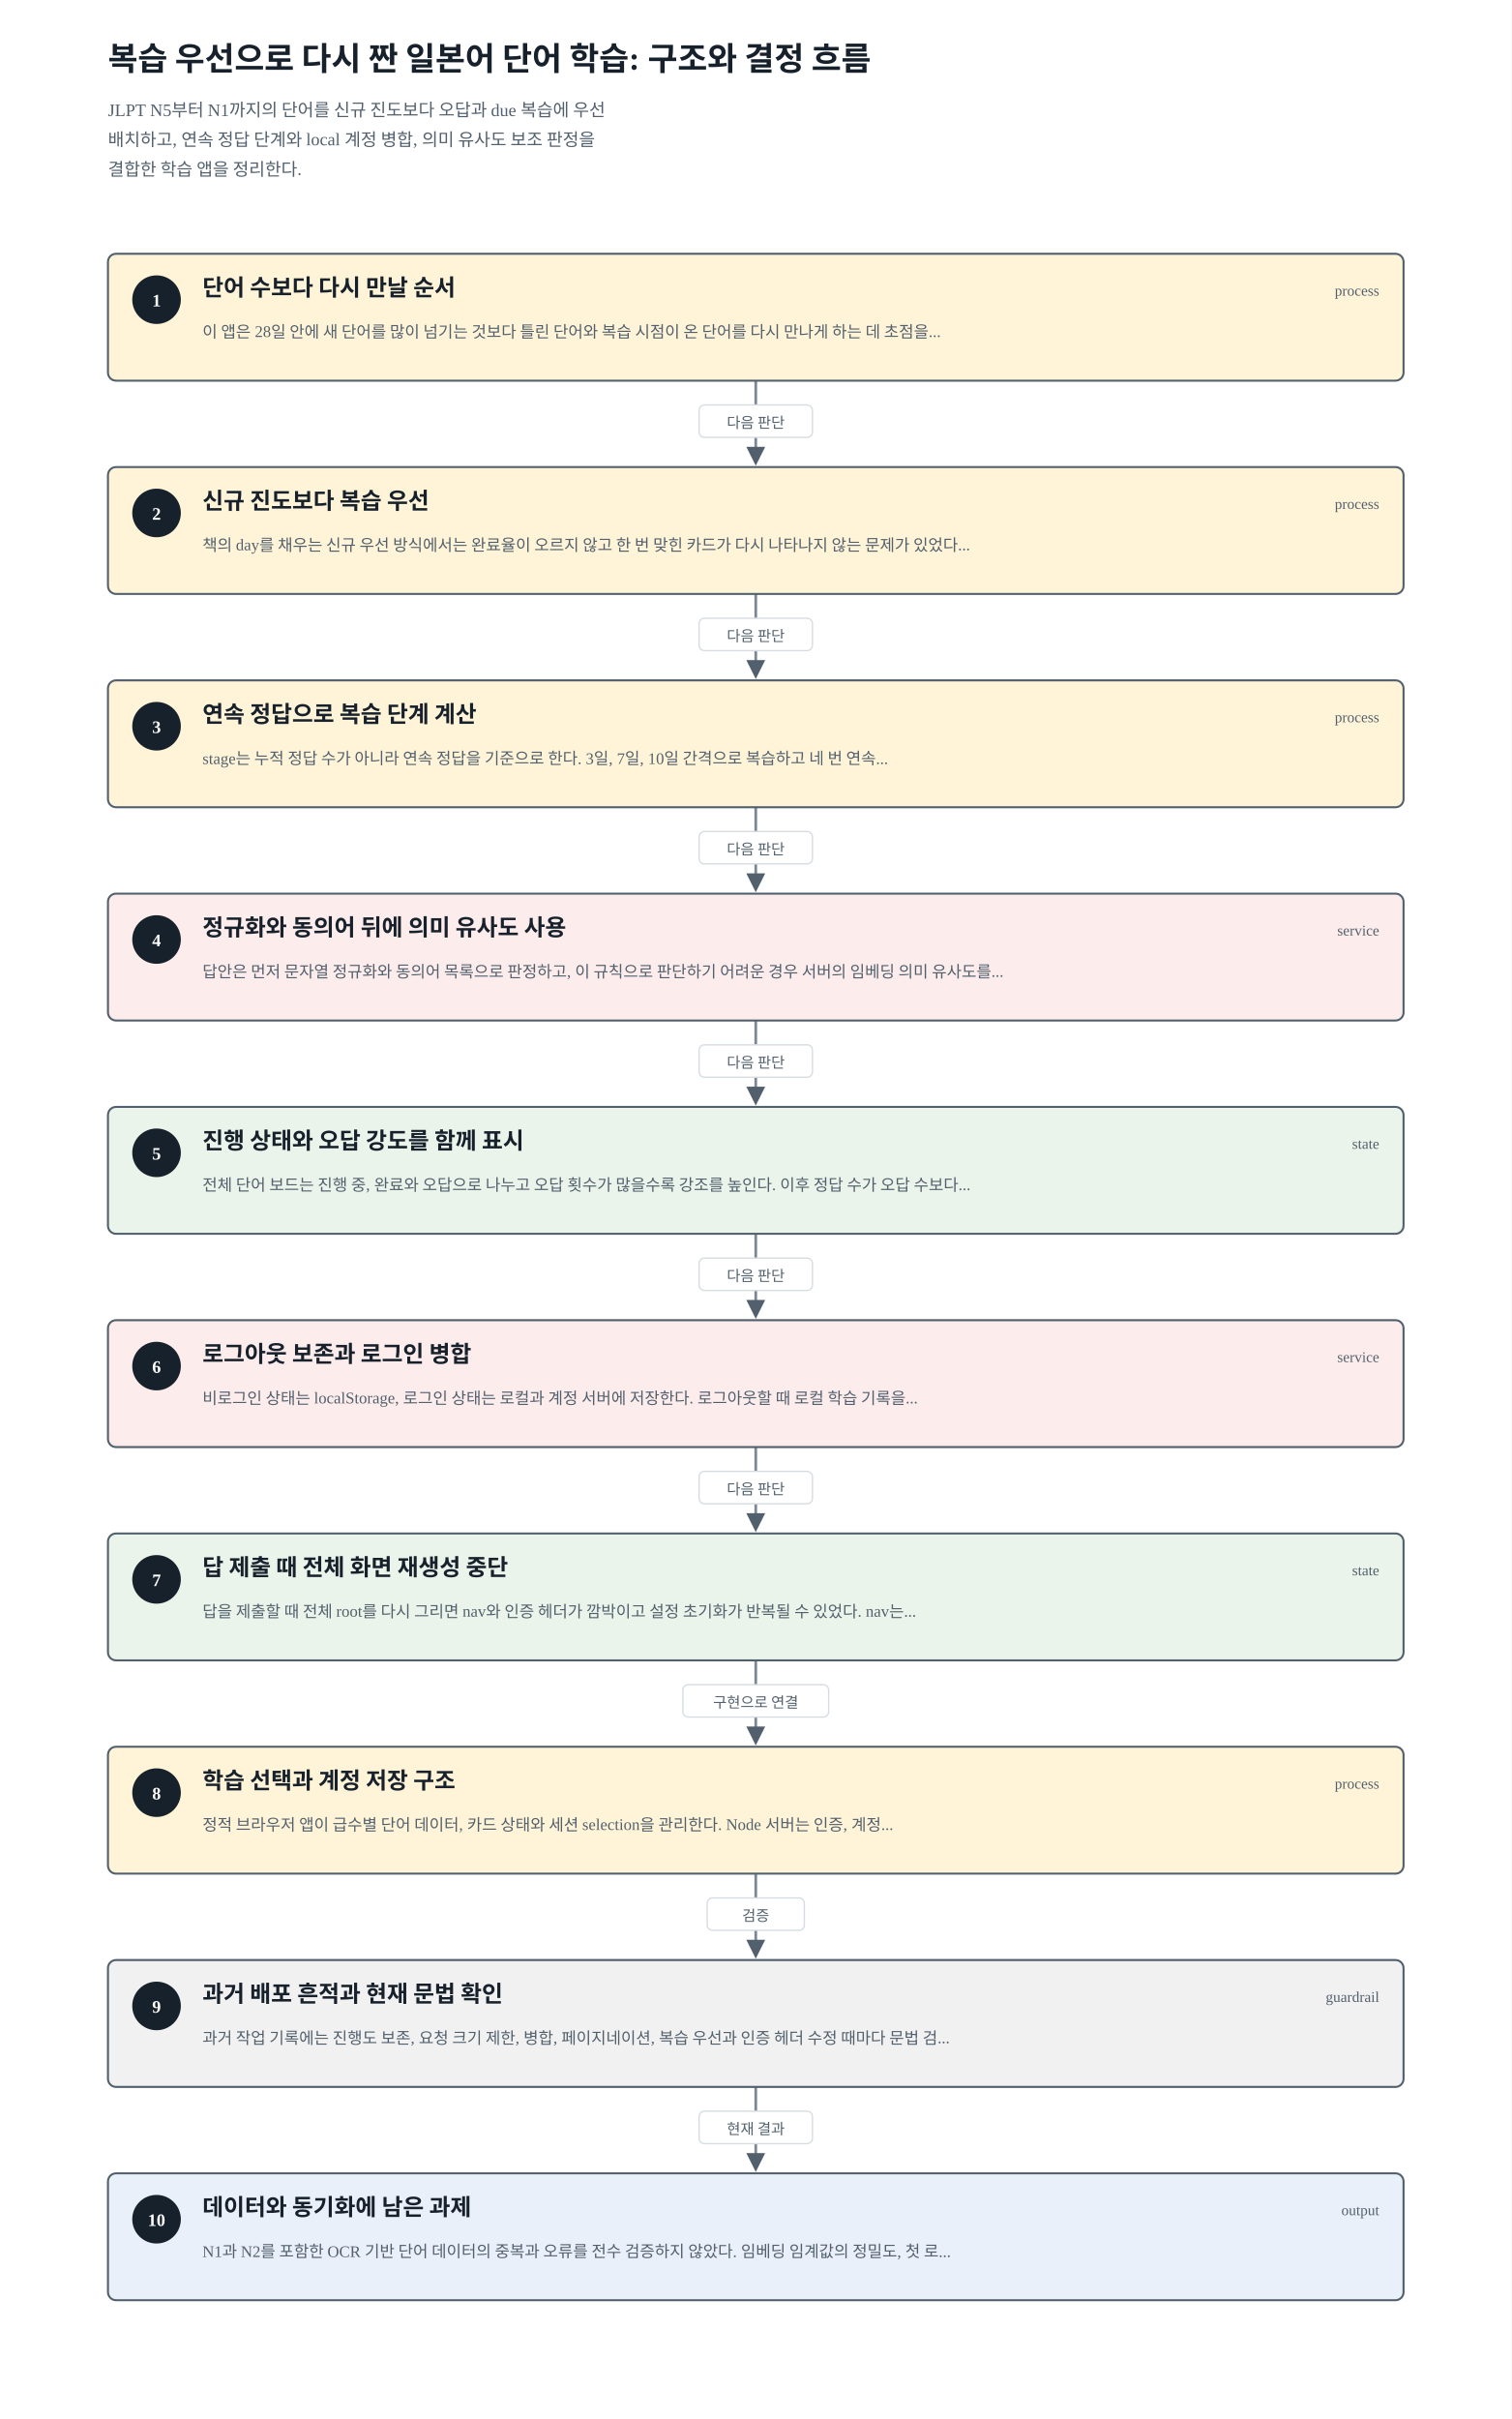
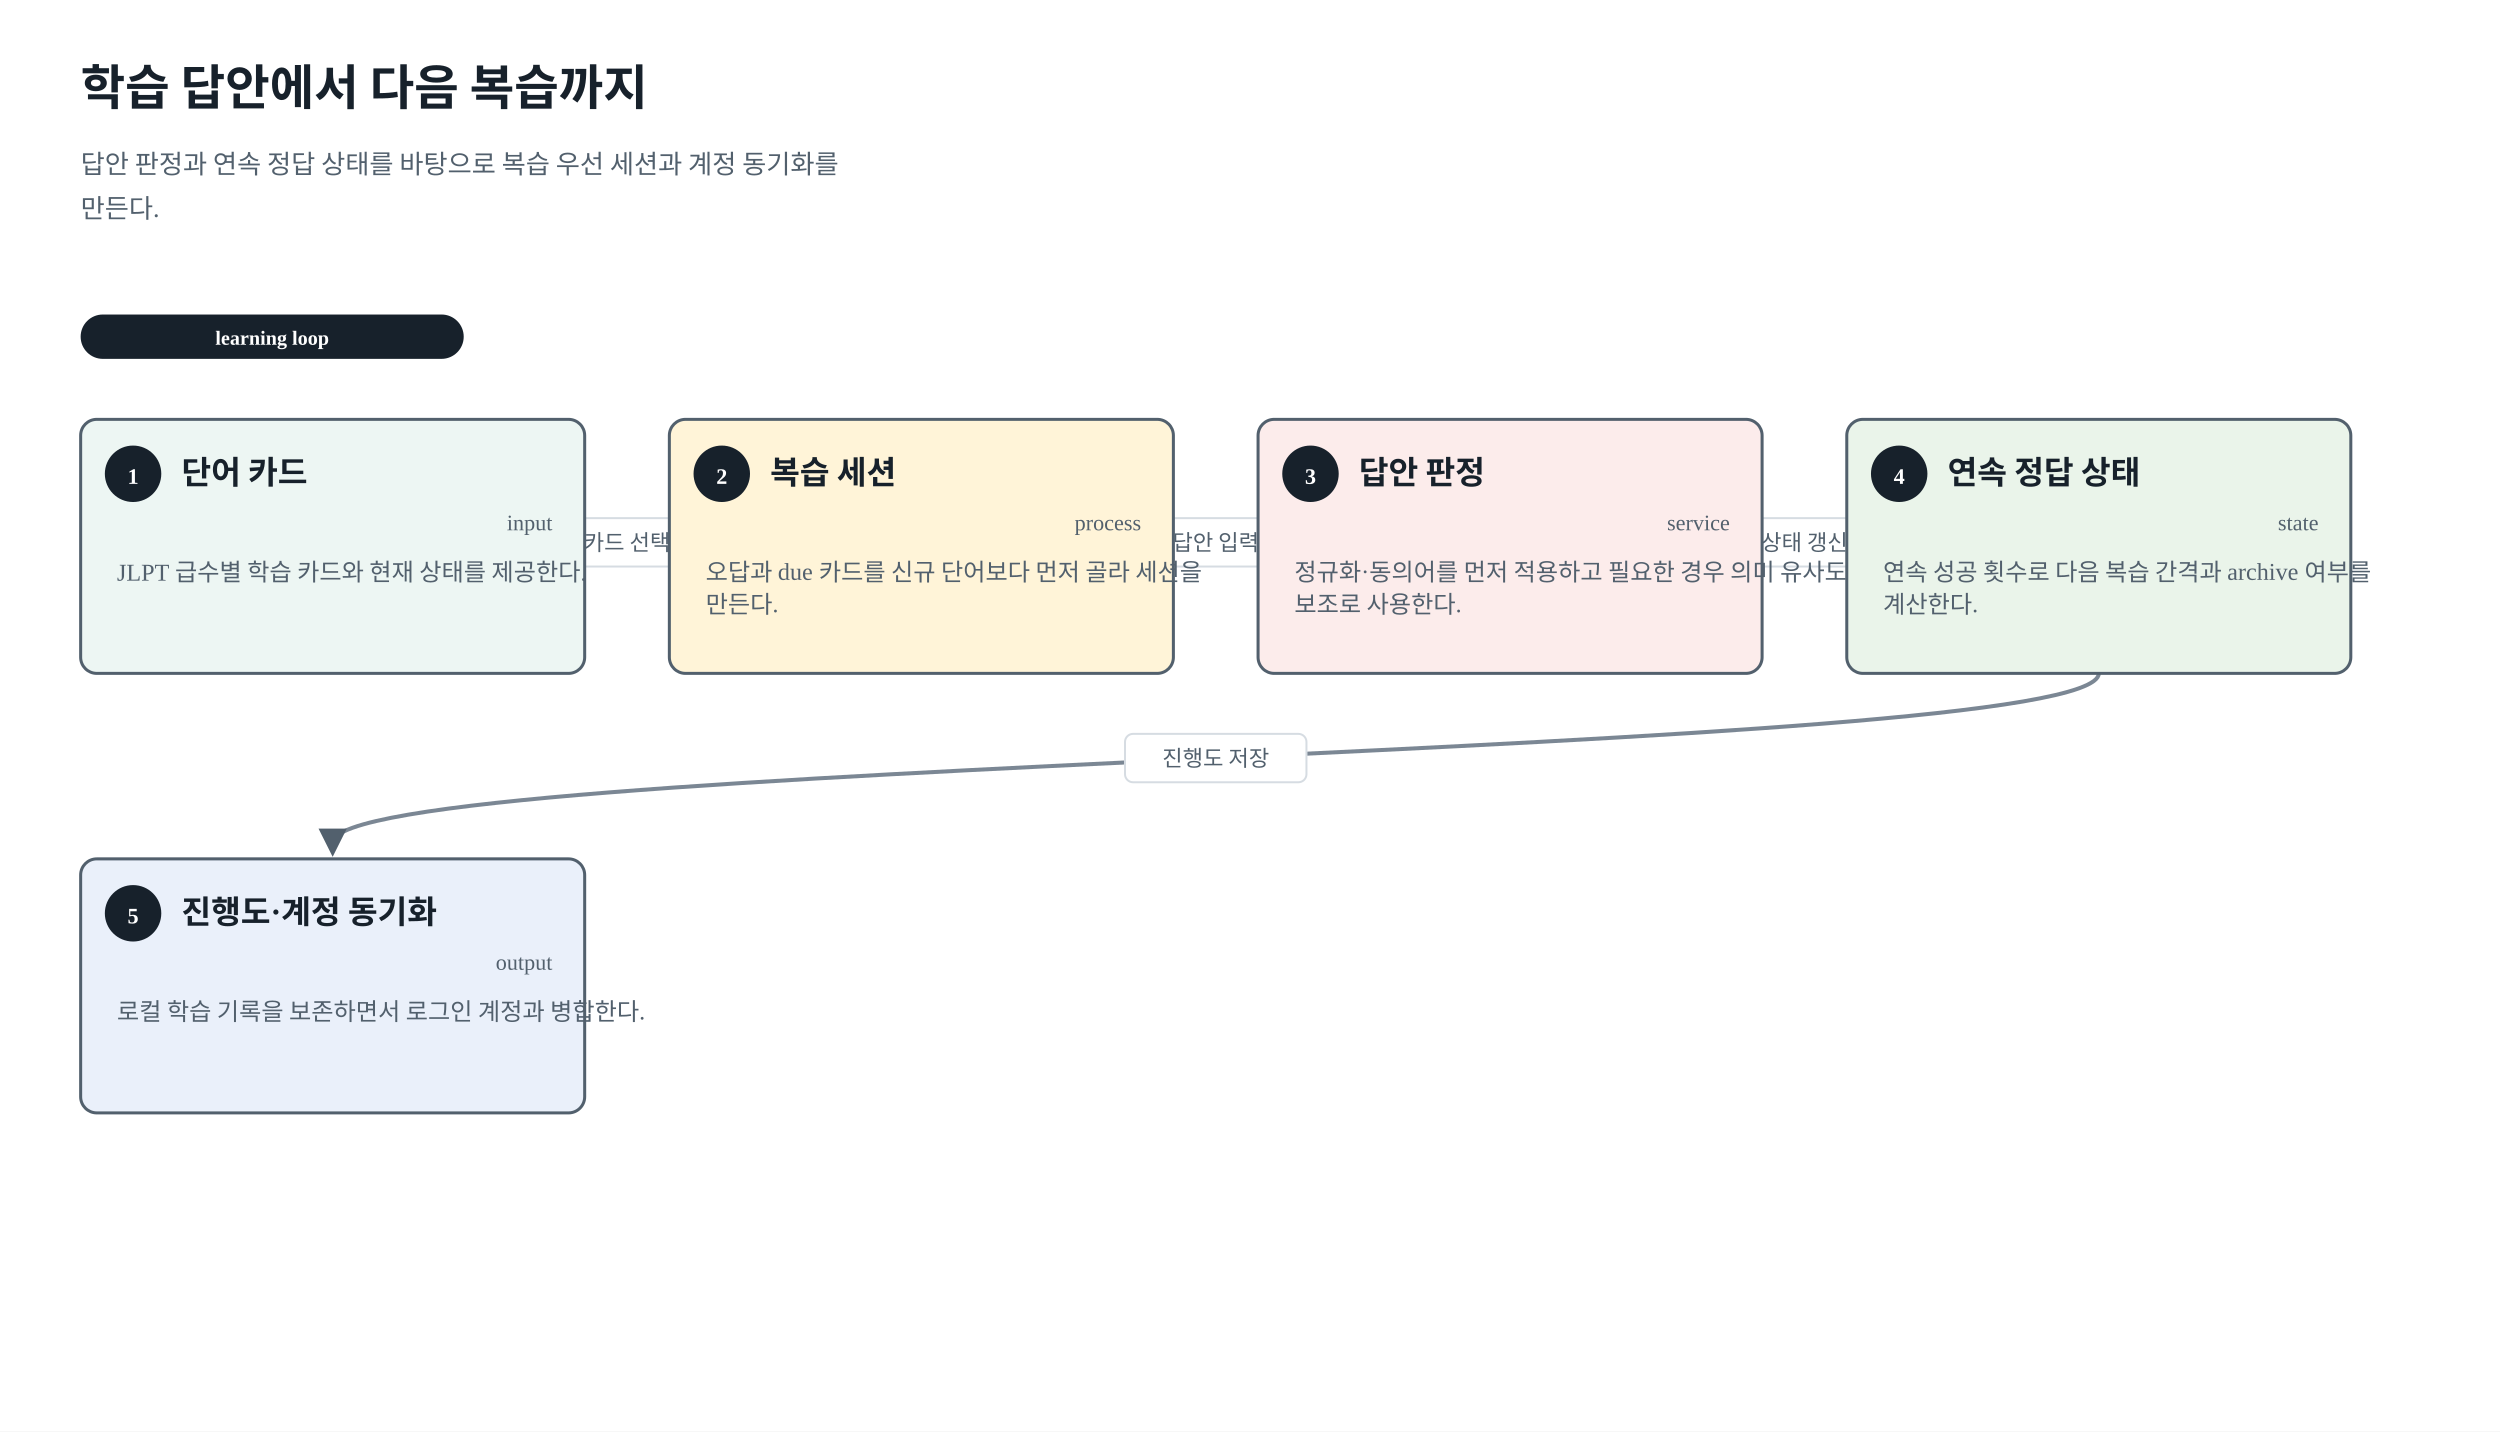
- <svg xmlns="http://www.w3.org/2000/svg" viewBox="0 0 1120 1792" role="img" aria-labelledby="system-map-title system-map-desc">
+ <svg xmlns="http://www.w3.org/2000/svg" viewBox="0 0 1240 710" role="img" aria-labelledby="system-map-title system-map-desc">
  <defs>
    <marker id="system-map-arrow" viewBox="0 0 10 10" refX="5" refY="5" markerWidth="7" markerHeight="7" orient="auto-start-reverse">
      <path d="M 0 0 L 10 5 L 0 10 z" fill="#52606d" />
    </marker>
  </defs>
-   <rect width="1120" height="1792" fill="#ffffff" />
+   <rect width="1240" height="710" fill="#ffffff" />
  <text fill="#17212b" font-size="24" font-weight="700">
-     <tspan x="80" y="52">복습 우선으로 다시 짠 일본어 단어 학습: 구조와 결정 흐름</tspan>
+     <tspan x="40" y="52">학습 답안에서 다음 복습까지</tspan>
  </text>
  <text fill="#52606d" font-size="13">
-     <tspan x="80" y="86">JLPT N5부터 N1까지의 단어를 신규 진도보다 오답과 due 복습에 우선</tspan>
-     <tspan x="80" y="108">배치하고, 연속 정답 단계와 local 계정 병합, 의미 유사도 보조 판정을</tspan>
-     <tspan x="80" y="130">결합한 학습 앱을 정리한다.</tspan>
+     <tspan x="40" y="86">답안 판정과 연속 정답 상태를 바탕으로 복습 우선 세션과 계정 동기화를</tspan>
+     <tspan x="40" y="108">만든다.</tspan>
  </text>
+   <rect x="40" y="156" width="190" height="22" rx="11" fill="#17212b" />
+   <text x="135" y="171" text-anchor="middle" fill="#ffffff" font-size="10" font-weight="700">learning loop</text>
  <g data-flow="flow-01">
-     <path d="M 560 282 L 560 338" fill="none" stroke="#7b8794" stroke-width="2" marker-end="url(#system-map-arrow)" />
-     <rect x="518" y="300" width="84" height="24" rx="4" fill="#ffffff" stroke="#d6dce2" />
-     <text x="560" y="317" text-anchor="middle" fill="#52606d" font-size="11">다음 판단</text>
+     <path d="M 290 271 L 324 271" fill="none" stroke="#7b8794" stroke-width="2" marker-end="url(#system-map-arrow)" />
+     <rect x="271.5" y="257" width="79" height="24" rx="4" fill="#ffffff" stroke="#d6dce2" />
+     <text x="311" y="273" text-anchor="middle" fill="#52606d" font-size="11">카드 선택</text>
  </g>
  <g data-flow="flow-02">
-     <path d="M 560 440 L 560 496" fill="none" stroke="#7b8794" stroke-width="2" marker-end="url(#system-map-arrow)" />
-     <rect x="518" y="458" width="84" height="24" rx="4" fill="#ffffff" stroke="#d6dce2" />
-     <text x="560" y="475" text-anchor="middle" fill="#52606d" font-size="11">다음 판단</text>
+     <path d="M 582 271 L 616 271" fill="none" stroke="#7b8794" stroke-width="2" marker-end="url(#system-map-arrow)" />
+     <rect x="563.5" y="257" width="79" height="24" rx="4" fill="#ffffff" stroke="#d6dce2" />
+     <text x="603" y="273" text-anchor="middle" fill="#52606d" font-size="11">답안 입력</text>
  </g>
  <g data-flow="flow-03">
-     <path d="M 560 598 L 560 654" fill="none" stroke="#7b8794" stroke-width="2" marker-end="url(#system-map-arrow)" />
-     <rect x="518" y="616" width="84" height="24" rx="4" fill="#ffffff" stroke="#d6dce2" />
-     <text x="560" y="633" text-anchor="middle" fill="#52606d" font-size="11">다음 판단</text>
+     <path d="M 874 271 L 908 271" fill="none" stroke="#7b8794" stroke-width="2" marker-end="url(#system-map-arrow)" />
+     <rect x="855.5" y="257" width="79" height="24" rx="4" fill="#ffffff" stroke="#d6dce2" />
+     <text x="895" y="273" text-anchor="middle" fill="#52606d" font-size="11">상태 갱신</text>
  </g>
  <g data-flow="flow-04">
-     <path d="M 560 756 L 560 812" fill="none" stroke="#7b8794" stroke-width="2" marker-end="url(#system-map-arrow)" />
-     <rect x="518" y="774" width="84" height="24" rx="4" fill="#ffffff" stroke="#d6dce2" />
-     <text x="560" y="791" text-anchor="middle" fill="#52606d" font-size="11">다음 판단</text>
+     <path d="M 1041 334 C 1041 376, 165 376, 165 418" fill="none" stroke="#7b8794" stroke-width="2" marker-end="url(#system-map-arrow)" />
+     <rect x="558" y="364" width="90" height="24" rx="4" fill="#ffffff" stroke="#d6dce2" />
+     <text x="603" y="380" text-anchor="middle" fill="#52606d" font-size="11">진행도 저장</text>
  </g>
-   <g data-flow="flow-05">
-     <path d="M 560 914 L 560 970" fill="none" stroke="#7b8794" stroke-width="2" marker-end="url(#system-map-arrow)" />
-     <rect x="518" y="932" width="84" height="24" rx="4" fill="#ffffff" stroke="#d6dce2" />
-     <text x="560" y="949" text-anchor="middle" fill="#52606d" font-size="11">다음 판단</text>
+   <g data-node="word-bank">
+     <rect x="40" y="208" width="250" height="126" rx="8" fill="#edf6f3" stroke="#52606d" stroke-width="1.5" />
+     <circle cx="66" cy="235" r="14" fill="#17212b" />
+     <text x="66" y="240" text-anchor="middle" fill="#ffffff" font-size="11" font-weight="700">1</text>
+     <text x="90" y="240" fill="#17212b" font-size="16" font-weight="700">단어 카드</text>
+     <text x="274" y="263" text-anchor="end" fill="#52606d" font-size="11">input</text>
+     <text x="58" y="286" fill="#52606d" font-size="12">
+       <tspan x="58" y="288">JLPT 급수별 학습 카드와 현재 상태를 제공한다.</tspan>
+     </text>
  </g>
-   <g data-flow="flow-06">
-     <path d="M 560 1072 L 560 1128" fill="none" stroke="#7b8794" stroke-width="2" marker-end="url(#system-map-arrow)" />
-     <rect x="518" y="1090" width="84" height="24" rx="4" fill="#ffffff" stroke="#d6dce2" />
-     <text x="560" y="1107" text-anchor="middle" fill="#52606d" font-size="11">다음 판단</text>
+   <g data-node="session-selector">
+     <rect x="332" y="208" width="250" height="126" rx="8" fill="#fff4d8" stroke="#52606d" stroke-width="1.5" />
+     <circle cx="358" cy="235" r="14" fill="#17212b" />
+     <text x="358" y="240" text-anchor="middle" fill="#ffffff" font-size="11" font-weight="700">2</text>
+     <text x="382" y="240" fill="#17212b" font-size="16" font-weight="700">복습 세션</text>
+     <text x="566" y="263" text-anchor="end" fill="#52606d" font-size="11">process</text>
+     <text x="350" y="286" fill="#52606d" font-size="12">
+       <tspan x="350" y="288">오답과 due 카드를 신규 단어보다 먼저 골라 세션을</tspan>
+       <tspan x="350" y="304">만든다.</tspan>
+     </text>
  </g>
-   <g data-flow="flow-07">
-     <path d="M 560 1230 L 560 1286" fill="none" stroke="#7b8794" stroke-width="2" marker-end="url(#system-map-arrow)" />
-     <rect x="506" y="1248" width="108" height="24" rx="4" fill="#ffffff" stroke="#d6dce2" />
-     <text x="560" y="1265" text-anchor="middle" fill="#52606d" font-size="11">구현으로 연결</text>
-   </g>
-   <g data-flow="flow-08">
-     <path d="M 560 1388 L 560 1444" fill="none" stroke="#7b8794" stroke-width="2" marker-end="url(#system-map-arrow)" />
-     <rect x="524" y="1406" width="72" height="24" rx="4" fill="#ffffff" stroke="#d6dce2" />
-     <text x="560" y="1423" text-anchor="middle" fill="#52606d" font-size="11">검증</text>
-   </g>
-   <g data-flow="flow-09">
-     <path d="M 560 1546 L 560 1602" fill="none" stroke="#7b8794" stroke-width="2" marker-end="url(#system-map-arrow)" />
-     <rect x="518" y="1564" width="84" height="24" rx="4" fill="#ffffff" stroke="#d6dce2" />
-     <text x="560" y="1581" text-anchor="middle" fill="#52606d" font-size="11">현재 결과</text>
-   </g>
-   <g data-node="planning-background">
-     <rect x="80" y="188" width="960" height="94" rx="6" fill="#fff4d8" stroke="#52606d" stroke-width="1.5" />
-     <circle cx="116" cy="222" r="18" fill="#17212b" />
-     <text x="116" y="227" text-anchor="middle" fill="#ffffff" font-size="13" font-weight="700">1</text>
-     <text x="150" y="219" fill="#17212b" font-size="17" font-weight="700">단어 수보다 다시 만날 순서</text>
-     <text x="1022" y="219" text-anchor="end" fill="#52606d" font-size="11">process</text>
-     <text x="150" y="250" fill="#52606d" font-size="12">이 앱은 28일 안에 새 단어를 많이 넘기는 것보다 틀린 단어와 복습 시점이 온 단어를 다시 만나게 하는 데 초점을...</text>
-   </g>
-   <g data-node="review-first-selection">
-     <rect x="80" y="346" width="960" height="94" rx="6" fill="#fff4d8" stroke="#52606d" stroke-width="1.5" />
-     <circle cx="116" cy="380" r="18" fill="#17212b" />
-     <text x="116" y="385" text-anchor="middle" fill="#ffffff" font-size="13" font-weight="700">2</text>
-     <text x="150" y="377" fill="#17212b" font-size="17" font-weight="700">신규 진도보다 복습 우선</text>
-     <text x="1022" y="377" text-anchor="end" fill="#52606d" font-size="11">process</text>
-     <text x="150" y="408" fill="#52606d" font-size="12">책의 day를 채우는 신규 우선 방식에서는 완료율이 오르지 않고 한 번 맞힌 카드가 다시 나타나지 않는 문제가 있었다...</text>
+   <g data-node="answer-checker">
+     <rect x="624" y="208" width="250" height="126" rx="8" fill="#fceceb" stroke="#52606d" stroke-width="1.5" />
+     <circle cx="650" cy="235" r="14" fill="#17212b" />
+     <text x="650" y="240" text-anchor="middle" fill="#ffffff" font-size="11" font-weight="700">3</text>
+     <text x="674" y="240" fill="#17212b" font-size="16" font-weight="700">답안 판정</text>
+     <text x="858" y="263" text-anchor="end" fill="#52606d" font-size="11">service</text>
+     <text x="642" y="286" fill="#52606d" font-size="12">
+       <tspan x="642" y="288">정규화·동의어를 먼저 적용하고 필요한 경우 의미 유사도를</tspan>
+       <tspan x="642" y="304">보조로 사용한다.</tspan>
+     </text>
  </g>
  <g data-node="mastery-state">
-     <rect x="80" y="504" width="960" height="94" rx="6" fill="#fff4d8" stroke="#52606d" stroke-width="1.5" />
-     <circle cx="116" cy="538" r="18" fill="#17212b" />
-     <text x="116" y="543" text-anchor="middle" fill="#ffffff" font-size="13" font-weight="700">3</text>
-     <text x="150" y="535" fill="#17212b" font-size="17" font-weight="700">연속 정답으로 복습 단계 계산</text>
-     <text x="1022" y="535" text-anchor="end" fill="#52606d" font-size="11">process</text>
-     <text x="150" y="566" fill="#52606d" font-size="12">stage는 누적 정답 수가 아니라 연속 정답을 기준으로 한다. 3일, 7일, 10일 간격으로 복습하고 네 번 연속...</text>
+     <rect x="916" y="208" width="250" height="126" rx="8" fill="#eaf4ea" stroke="#52606d" stroke-width="1.5" />
+     <circle cx="942" cy="235" r="14" fill="#17212b" />
+     <text x="942" y="240" text-anchor="middle" fill="#ffffff" font-size="11" font-weight="700">4</text>
+     <text x="966" y="240" fill="#17212b" font-size="16" font-weight="700">연속 정답 상태</text>
+     <text x="1150" y="263" text-anchor="end" fill="#52606d" font-size="11">state</text>
+     <text x="934" y="286" fill="#52606d" font-size="12">
+       <tspan x="934" y="288">연속 성공 횟수로 다음 복습 간격과 archive 여부를</tspan>
+       <tspan x="934" y="304">계산한다.</tspan>
+     </text>
  </g>
-   <g data-node="answer-evaluation">
-     <rect x="80" y="662" width="960" height="94" rx="6" fill="#fceceb" stroke="#52606d" stroke-width="1.5" />
-     <circle cx="116" cy="696" r="18" fill="#17212b" />
-     <text x="116" y="701" text-anchor="middle" fill="#ffffff" font-size="13" font-weight="700">4</text>
-     <text x="150" y="693" fill="#17212b" font-size="17" font-weight="700">정규화와 동의어 뒤에 의미 유사도 사용</text>
-     <text x="1022" y="693" text-anchor="end" fill="#52606d" font-size="11">service</text>
-     <text x="150" y="724" fill="#52606d" font-size="12">답안은 먼저 문자열 정규화와 동의어 목록으로 판정하고, 이 규칙으로 판단하기 어려운 경우 서버의 임베딩 의미 유사도를...</text>
-   </g>
-   <g data-node="progress-board">
-     <rect x="80" y="820" width="960" height="94" rx="6" fill="#eaf4ea" stroke="#52606d" stroke-width="1.5" />
-     <circle cx="116" cy="854" r="18" fill="#17212b" />
-     <text x="116" y="859" text-anchor="middle" fill="#ffffff" font-size="13" font-weight="700">5</text>
-     <text x="150" y="851" fill="#17212b" font-size="17" font-weight="700">진행 상태와 오답 강도를 함께 표시</text>
-     <text x="1022" y="851" text-anchor="end" fill="#52606d" font-size="11">state</text>
-     <text x="150" y="882" fill="#52606d" font-size="12">전체 단어 보드는 진행 중, 완료와 오답으로 나누고 오답 횟수가 많을수록 강조를 높인다. 이후 정답 수가 오답 수보다...</text>
-   </g>
-   <g data-node="sync-merge">
-     <rect x="80" y="978" width="960" height="94" rx="6" fill="#fceceb" stroke="#52606d" stroke-width="1.5" />
-     <circle cx="116" cy="1012" r="18" fill="#17212b" />
-     <text x="116" y="1017" text-anchor="middle" fill="#ffffff" font-size="13" font-weight="700">6</text>
-     <text x="150" y="1009" fill="#17212b" font-size="17" font-weight="700">로그아웃 보존과 로그인 병합</text>
-     <text x="1022" y="1009" text-anchor="end" fill="#52606d" font-size="11">service</text>
-     <text x="150" y="1040" fill="#52606d" font-size="12">비로그인 상태는 localStorage, 로그인 상태는 로컬과 계정 서버에 저장한다. 로그아웃할 때 로컬 학습 기록을...</text>
-   </g>
-   <g data-node="stable-rendering">
-     <rect x="80" y="1136" width="960" height="94" rx="6" fill="#eaf4ea" stroke="#52606d" stroke-width="1.5" />
-     <circle cx="116" cy="1170" r="18" fill="#17212b" />
-     <text x="116" y="1175" text-anchor="middle" fill="#ffffff" font-size="13" font-weight="700">7</text>
-     <text x="150" y="1167" fill="#17212b" font-size="17" font-weight="700">답 제출 때 전체 화면 재생성 중단</text>
-     <text x="1022" y="1167" text-anchor="end" fill="#52606d" font-size="11">state</text>
-     <text x="150" y="1198" fill="#52606d" font-size="12">답을 제출할 때 전체 root를 다시 그리면 nav와 인증 헤더가 깜박이고 설정 초기화가 반복될 수 있었다. nav는...</text>
-   </g>
-   <g data-node="implementation-flow">
-     <rect x="80" y="1294" width="960" height="94" rx="6" fill="#fff4d8" stroke="#52606d" stroke-width="1.5" />
-     <circle cx="116" cy="1328" r="18" fill="#17212b" />
-     <text x="116" y="1333" text-anchor="middle" fill="#ffffff" font-size="13" font-weight="700">8</text>
-     <text x="150" y="1325" fill="#17212b" font-size="17" font-weight="700">학습 선택과 계정 저장 구조</text>
-     <text x="1022" y="1325" text-anchor="end" fill="#52606d" font-size="11">process</text>
-     <text x="150" y="1356" fill="#52606d" font-size="12">정적 브라우저 앱이 급수별 단어 데이터, 카드 상태와 세션 selection을 관리한다. Node 서버는 인증, 계정...</text>
-   </g>
-   <g data-node="validation">
-     <rect x="80" y="1452" width="960" height="94" rx="6" fill="#f1f1f1" stroke="#52606d" stroke-width="1.5" />
-     <circle cx="116" cy="1486" r="18" fill="#17212b" />
-     <text x="116" y="1491" text-anchor="middle" fill="#ffffff" font-size="13" font-weight="700">9</text>
-     <text x="150" y="1483" fill="#17212b" font-size="17" font-weight="700">과거 배포 흔적과 현재 문법 확인</text>
-     <text x="1022" y="1483" text-anchor="end" fill="#52606d" font-size="11">guardrail</text>
-     <text x="150" y="1514" fill="#52606d" font-size="12">과거 작업 기록에는 진행도 보존, 요청 크기 제한, 병합, 페이지네이션, 복습 우선과 인증 헤더 수정 때마다 문법 검...</text>
-   </g>
-   <g data-node="limitations">
-     <rect x="80" y="1610" width="960" height="94" rx="6" fill="#eaf0fa" stroke="#52606d" stroke-width="1.5" />
-     <circle cx="116" cy="1644" r="18" fill="#17212b" />
-     <text x="116" y="1649" text-anchor="middle" fill="#ffffff" font-size="13" font-weight="700">10</text>
-     <text x="150" y="1641" fill="#17212b" font-size="17" font-weight="700">데이터와 동기화에 남은 과제</text>
-     <text x="1022" y="1641" text-anchor="end" fill="#52606d" font-size="11">output</text>
-     <text x="150" y="1672" fill="#52606d" font-size="12">N1과 N2를 포함한 OCR 기반 단어 데이터의 중복과 오류를 전수 검증하지 않았다. 임베딩 임계값의 정밀도, 첫 로...</text>
+   <g data-node="progress-sync">
+     <rect x="40" y="426" width="250" height="126" rx="8" fill="#eaf0fa" stroke="#52606d" stroke-width="1.5" />
+     <circle cx="66" cy="453" r="14" fill="#17212b" />
+     <text x="66" y="458" text-anchor="middle" fill="#ffffff" font-size="11" font-weight="700">5</text>
+     <text x="90" y="458" fill="#17212b" font-size="16" font-weight="700">진행도·계정 동기화</text>
+     <text x="274" y="481" text-anchor="end" fill="#52606d" font-size="11">output</text>
+     <text x="58" y="504" fill="#52606d" font-size="12">
+       <tspan x="58" y="506">로컬 학습 기록을 보존하면서 로그인 계정과 병합한다.</tspan>
+     </text>
  </g>
</svg>
